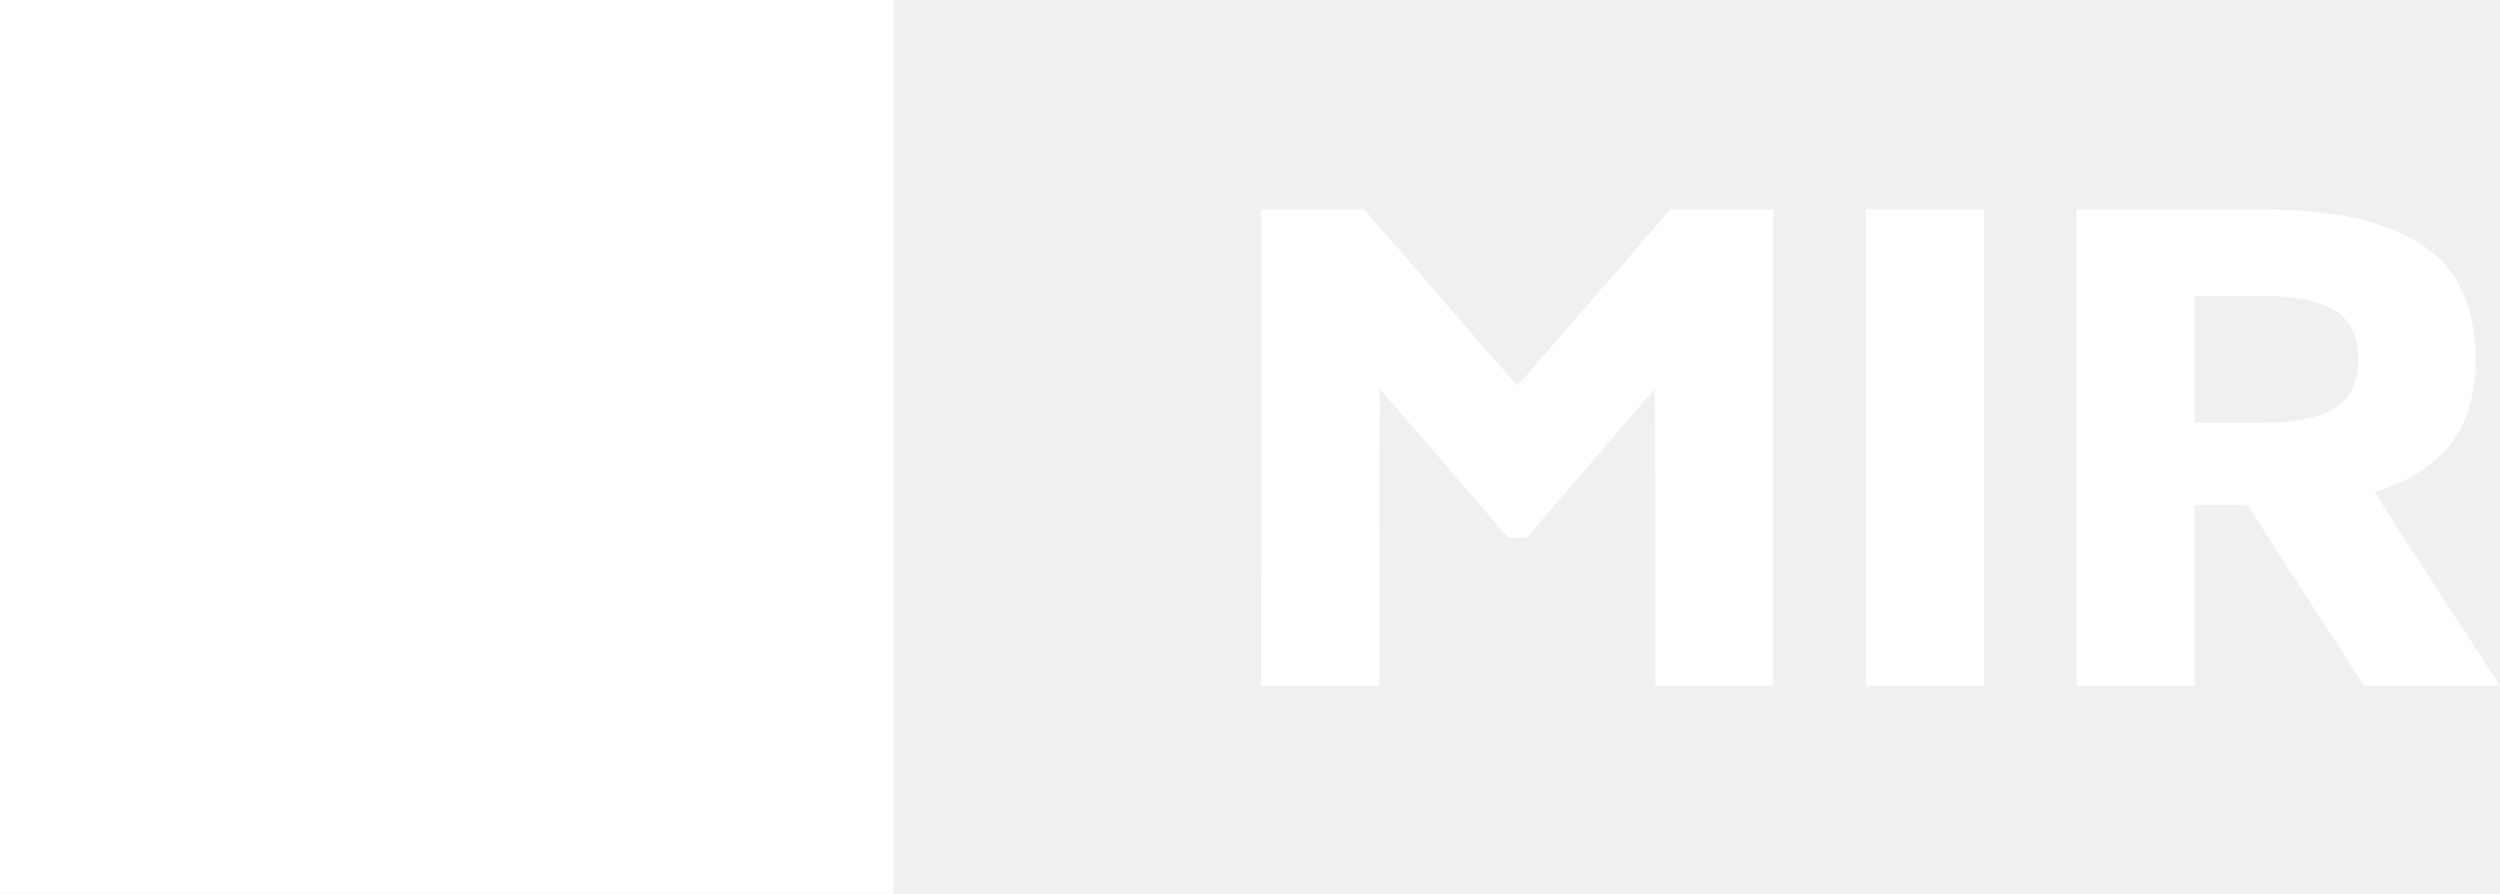
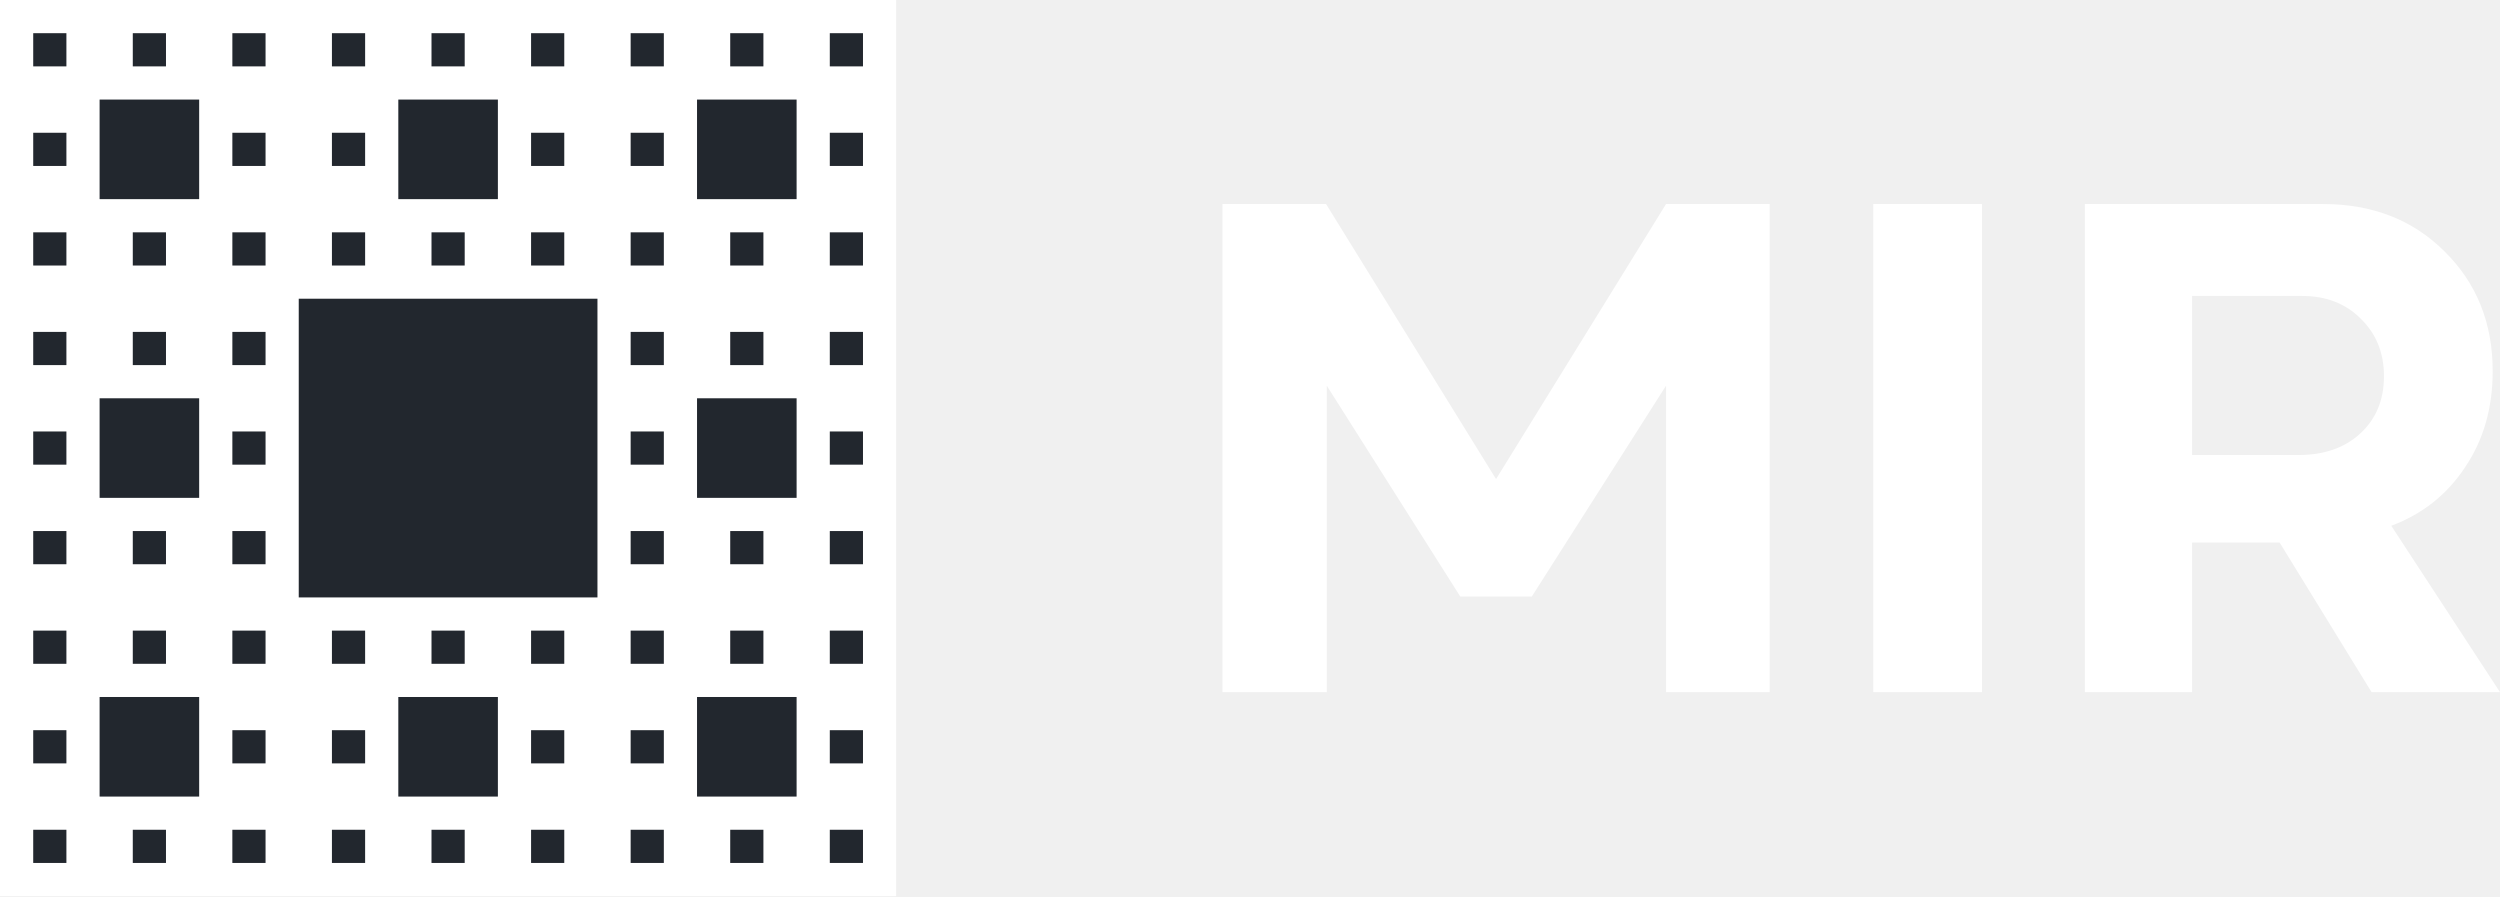
- <svg xmlns="http://www.w3.org/2000/svg" width="419.632mm" height="150mm" viewBox="0 0 419.632 150" version="1.1" id="svg10998">
+ <svg xmlns="http://www.w3.org/2000/svg" width="418.457mm" height="150mm" viewBox="0 0 418.457 150" version="1.1" id="svg10998">
  <defs id="defs10992">
    <rect x="-5890.721" y="4075.652" width="355.6" height="133.35" id="rect10922" />
    <rect x="-5890.721" y="4075.652" width="355.6" height="133.35" id="rect10987" />
    <rect x="-5890.721" y="4075.652" width="355.6" height="133.35" id="rect10908" />
    <rect x="-5890.721" y="4075.652" width="355.6" height="133.35" id="rect11600" />
    <rect x="-5890.721" y="4075.652" width="355.6" height="133.35" id="rect10930" />
    <rect x="-5890.721" y="4075.652" width="355.6" height="133.35" id="rect11645" />
+     <rect x="-5890.721" y="4075.652" width="355.6" height="133.35" id="rect177446" />
  </defs>
-   <g id="layer1" transform="translate(421.1416,-226.8956)">
-     <path id="rect10932" style="fill:#ffffff;fill-opacity:1;fill-rule:evenodd;stroke-width:8.999;stroke-linecap:round;stroke-linejoin:round;paint-order:markers stroke fill;stop-color:#000000" d="m -421.142,226.896 h 150 v 150 h -150 z" />
-     <path d="m -209.464,302.017 v -40 h 8.651 8.653 l 12.82,14.808 c 7.052,8.145 12.851,14.809 12.887,14.809 0,0 5.831,-6.664 12.881,-14.809 l 12.815,-14.808 h 8.653 8.653 v 40 40 h -9.928 -9.93 v -24.917 c 0,-13.706 0,-24.901 -0.1,-24.88 -0.1,0 -4.912,5.642 -10.796,12.492 l -10.699,12.454 h -1.554 -1.553 l -10.715,-12.477 c -5.892,-6.862 -10.751,-12.479 -10.799,-12.482 0,0 -0.1,11.203 -0.1,24.902 v 24.908 h -9.929 -9.928 z" id="path10958" style="fill:#ffffff;fill-opacity:1;stroke-width:0.134" />
-     <path d="m -88.097,262.017 v 80 h -19.861 v -80 z" style="font-style:normal;font-variant:normal;font-weight:bold;font-stretch:normal;font-size:105.833px;line-height:1.25;font-family:'Yandex Sans Text';-inkscape-font-specification:'Yandex Sans Text, Bold';font-variant-ligatures:normal;font-variant-caps:normal;font-variant-numeric:normal;font-variant-east-asian:normal;white-space:pre;fill:#ffffff;fill-opacity:1;stroke-width:1.113" id="path10960" />
-     <path d="m -52.752,276.542 v 21.341 h 11.037 q 8.196,0 12.292,-2.346 4.085,-2.347 4.085,-8.38 0,-5.922 -4.085,-8.268 -4.096,-2.347 -12.536,-2.347 z m 8.806,35.084 h -8.806 v 30.391 h -19.852 v -80 h 30.645 q 18.364,0 27.304,5.922 9.047,5.922 9.047,19.218 0,9.385 -4.584,14.748 -4.463,5.252 -12.415,7.598 l 21.098,32.514 H -24.338 Z" style="font-style:normal;font-variant:normal;font-weight:bold;font-stretch:normal;font-size:105.833px;line-height:1.25;font-family:'Yandex Sans Text';-inkscape-font-specification:'Yandex Sans Text, Bold';font-variant-ligatures:normal;font-variant-caps:normal;font-variant-numeric:normal;font-variant-east-asian:normal;white-space:pre;fill:#ffffff;fill-opacity:1;stroke-width:1.113" id="path10962" />
+   <g id="layer1" transform="translate(372.5126,-267.0179)">
+     <g id="g215542" transform="matrix(2.723369,0,0,2.723369,17106.942,3728.444)">
+       <g aria-label="MIR" transform="matrix(0.9327165,0,0,0.9327165,-851.9984,-5064.427)" id="text177138" style="font-size:48.078px;line-height:1;letter-spacing:0px;word-spacing:0px;white-space:pre;shape-inside:url(#rect177446);fill:#ffffff">
+         <path d="m -5880.48,4080.508 11.202,18.125 11.202,-18.125 h 6.827 v 32.164 h -6.827 v -20.193 l -8.846,13.895 h -4.712 l -8.798,-13.895 v 20.193 h -6.875 v -32.164 z" style="font-family:Kinetika-Bold;-inkscape-font-specification:Kinetika-Bold" id="path1156" />
+         <path d="m -5844.422,4112.672 v -32.164 h 7.164 v 32.164 z" style="font-family:Kinetika-Bold;-inkscape-font-specification:Kinetika-Bold" id="path1158" />
+         <path d="m -5814.806,4080.508 q 4.904,0 8.029,3.125 3.173,3.125 3.173,7.885 0,3.654 -1.827,6.346 -1.779,2.692 -4.856,3.846 l 7.164,10.962 h -8.462 l -6.058,-9.856 h -5.769 v 9.856 h -7.067 v -32.164 z m -8.606,16.539 h 7.019 q 2.5,0 4.038,-1.394 1.587,-1.442 1.587,-3.798 0,-2.308 -1.538,-3.798 -1.49,-1.49 -3.846,-1.49 h -7.26 z" style="font-family:Kinetika-Bold;-inkscape-font-specification:Kinetika-Bold" id="path1160" />
+       </g>
+       <path id="rect177292" style="fill:#ffffff;fill-rule:evenodd;stroke-width:3.304;stroke-linecap:round;stroke-linejoin:round;paint-order:markers stroke fill;stop-color:#000000" d="m -6418.321,-1271.009 h 55.079 v 55.079 h -55.079 z" />
+       <g id="g177440" transform="matrix(0.183596,0,0,0.183596,-5244.891,-1123.603)" style="fill:#22272e;fill-opacity:1;stroke:none">
+         <path id="rect177294" style="fill-rule:evenodd;stroke-width:0.667;stroke-linecap:round;stroke-linejoin:round;paint-order:markers stroke fill;stop-color:#000000" d="m -6380.246,-791.772 h 11.111 v 11.111 h -11.111 z" />
+         <path id="rect177296" style="fill-rule:evenodd;stroke-width:0.667;stroke-linecap:round;stroke-linejoin:round;paint-order:markers stroke fill;stop-color:#000000" d="m -6346.913,-791.772 h 11.111 v 11.111 h -11.111 z" />
+         <path id="rect177298" style="fill-rule:evenodd;stroke-width:0.667;stroke-linecap:round;stroke-linejoin:round;paint-order:markers stroke fill;stop-color:#000000" d="m -6313.579,-791.772 h 11.111 v 11.111 h -11.111 z" />
+         <path id="rect177300" style="fill-rule:evenodd;stroke-width:0.667;stroke-linecap:round;stroke-linejoin:round;paint-order:markers stroke fill;stop-color:#000000" d="m -6280.246,-791.772 h 11.111 v 11.111 h -11.111 z" />
+         <path id="rect177302" style="fill-rule:evenodd;stroke-width:0.667;stroke-linecap:round;stroke-linejoin:round;paint-order:markers stroke fill;stop-color:#000000" d="m -6313.58,-758.438 h 11.111 v 11.111 h -11.111 z" />
+         <path id="rect177304" style="fill-rule:evenodd;stroke-width:0.667;stroke-linecap:round;stroke-linejoin:round;paint-order:markers stroke fill;stop-color:#000000" d="m -6280.247,-758.438 h 11.111 v 11.111 h -11.111 z" />
+         <path id="rect177306" style="fill-rule:evenodd;stroke-width:0.667;stroke-linecap:round;stroke-linejoin:round;paint-order:markers stroke fill;stop-color:#000000" d="m -6313.579,-725.105 h 11.111 v 11.111 h -11.111 z" />
+         <path id="rect177308" style="fill-rule:evenodd;stroke-width:0.667;stroke-linecap:round;stroke-linejoin:round;paint-order:markers stroke fill;stop-color:#000000" d="m -6280.246,-725.105 h 11.111 v 11.111 h -11.111 z" />
+         <path id="rect177310" style="fill-rule:evenodd;stroke-width:0.667;stroke-linecap:round;stroke-linejoin:round;paint-order:markers stroke fill;stop-color:#000000" d="m -6380.246,-725.105 h 11.111 v 11.111 h -11.111 z" />
+         <path id="rect177312" style="fill-rule:evenodd;stroke-width:0.667;stroke-linecap:round;stroke-linejoin:round;paint-order:markers stroke fill;stop-color:#000000" d="m -6346.913,-725.105 h 11.111 v 11.111 h -11.111 z" />
+         <path id="rect177314" style="fill-rule:evenodd;stroke-width:0.667;stroke-linecap:round;stroke-linejoin:round;paint-order:markers stroke fill;stop-color:#000000" d="m -6380.246,-691.772 h 11.111 v 11.111 h -11.111 z" />
+         <path id="rect177316" style="fill-rule:evenodd;stroke-width:0.667;stroke-linecap:round;stroke-linejoin:round;paint-order:markers stroke fill;stop-color:#000000" d="m -6346.913,-691.772 h 11.111 v 11.111 h -11.111 z" />
+         <path id="rect177318" style="fill-rule:evenodd;stroke-width:0.667;stroke-linecap:round;stroke-linejoin:round;paint-order:markers stroke fill;stop-color:#000000" d="m -6380.246,-625.106 h 11.111 v 11.111 h -11.111 z" />
+         <path id="rect177320" style="fill-rule:evenodd;stroke-width:0.667;stroke-linecap:round;stroke-linejoin:round;paint-order:markers stroke fill;stop-color:#000000" d="m -6346.913,-625.106 h 11.111 v 11.111 h -11.111 z" />
+         <path id="rect177322" style="fill-rule:evenodd;stroke-width:0.667;stroke-linecap:round;stroke-linejoin:round;paint-order:markers stroke fill;stop-color:#000000" d="m -6380.246,-591.773 h 11.111 v 11.111 h -11.111 z" />
+         <path id="rect177324" style="fill-rule:evenodd;stroke-width:0.667;stroke-linecap:round;stroke-linejoin:round;paint-order:markers stroke fill;stop-color:#000000" d="m -6346.913,-591.773 h 11.111 v 11.111 h -11.111 z" />
+         <path id="rect177326" style="fill-rule:evenodd;stroke-width:0.667;stroke-linecap:round;stroke-linejoin:round;paint-order:markers stroke fill;stop-color:#000000" d="m -6313.58,-591.773 h 11.111 v 11.111 h -11.111 z" />
+         <path id="rect177328" style="fill-rule:evenodd;stroke-width:0.667;stroke-linecap:round;stroke-linejoin:round;paint-order:markers stroke fill;stop-color:#000000" d="m -6280.247,-591.773 h 11.111 v 11.111 h -11.111 z" />
+         <path id="rect177330" style="fill-rule:evenodd;stroke-width:0.667;stroke-linecap:round;stroke-linejoin:round;paint-order:markers stroke fill;stop-color:#000000" d="m -6246.912,-591.773 h 11.111 v 11.111 h -11.111 z" />
+         <path id="rect177332" style="fill-rule:evenodd;stroke-width:0.667;stroke-linecap:round;stroke-linejoin:round;paint-order:markers stroke fill;stop-color:#000000" d="m -6213.579,-591.773 h 11.111 v 11.111 h -11.111 z" />
+         <path id="rect177334" style="fill-rule:evenodd;stroke-width:0.667;stroke-linecap:round;stroke-linejoin:round;paint-order:markers stroke fill;stop-color:#000000" d="m -6180.246,-591.773 h 11.111 v 11.111 h -11.111 z" />
+         <path id="rect177336" style="fill-rule:evenodd;stroke-width:0.667;stroke-linecap:round;stroke-linejoin:round;paint-order:markers stroke fill;stop-color:#000000" d="m -6146.913,-591.773 h 11.111 v 11.111 h -11.111 z" />
+         <path id="rect177338" style="fill-rule:evenodd;stroke-width:0.667;stroke-linecap:round;stroke-linejoin:round;paint-order:markers stroke fill;stop-color:#000000" d="m -6380.247,-525.106 h 11.111 v 11.111 h -11.111 z" />
+         <path id="rect177340" style="fill-rule:evenodd;stroke-width:0.667;stroke-linecap:round;stroke-linejoin:round;paint-order:markers stroke fill;stop-color:#000000" d="m -6380.246,-558.439 h 11.111 v 11.111 h -11.111 z" />
+         <path id="rect177342" style="fill-rule:evenodd;stroke-width:0.667;stroke-linecap:round;stroke-linejoin:round;paint-order:markers stroke fill;stop-color:#000000" d="m -6313.579,-558.439 h 11.111 v 11.111 h -11.111 z" />
+         <path id="rect177344" style="fill-rule:evenodd;stroke-width:0.667;stroke-linecap:round;stroke-linejoin:round;paint-order:markers stroke fill;stop-color:#000000" d="m -6280.246,-558.439 h 11.111 v 11.111 h -11.111 z" />
+         <path id="rect177346" style="fill-rule:evenodd;stroke-width:0.667;stroke-linecap:round;stroke-linejoin:round;paint-order:markers stroke fill;stop-color:#000000" d="m -6213.579,-558.439 h 11.111 v 11.111 h -11.111 z" />
+         <path id="rect177348" style="fill-rule:evenodd;stroke-width:0.667;stroke-linecap:round;stroke-linejoin:round;paint-order:markers stroke fill;stop-color:#000000" d="m -6180.246,-558.439 h 11.111 v 11.111 h -11.111 z" />
+         <path id="rect177350" style="fill-rule:evenodd;stroke-width:0.667;stroke-linecap:round;stroke-linejoin:round;paint-order:markers stroke fill;stop-color:#000000" d="m -6113.579,-558.439 h 11.111 v 11.111 h -11.111 z" />
+         <path id="rect177352" style="fill-rule:evenodd;stroke-width:0.667;stroke-linecap:round;stroke-linejoin:round;paint-order:markers stroke fill;stop-color:#000000" d="m -6113.579,-525.106 h 11.111 v 11.111 h -11.111 z" />
+         <path id="rect177354" style="fill-rule:evenodd;stroke-width:0.667;stroke-linecap:round;stroke-linejoin:round;paint-order:markers stroke fill;stop-color:#000000" d="m -6113.579,-591.773 h 11.111 v 11.111 h -11.111 z" />
+         <path id="rect177356" style="fill-rule:evenodd;stroke-width:0.667;stroke-linecap:round;stroke-linejoin:round;paint-order:markers stroke fill;stop-color:#000000" d="m -6113.579,-625.106 h 11.111 v 11.111 h -11.111 z" />
+         <path id="rect177358" style="fill-rule:evenodd;stroke-width:0.667;stroke-linecap:round;stroke-linejoin:round;paint-order:markers stroke fill;stop-color:#000000" d="m -6113.579,-658.439 h 11.111 v 11.111 h -11.111 z" />
+         <path id="rect177360" style="fill-rule:evenodd;stroke-width:0.667;stroke-linecap:round;stroke-linejoin:round;paint-order:markers stroke fill;stop-color:#000000" d="m -6113.579,-691.772 h 11.111 v 11.111 h -11.111 z" />
+         <path id="rect177362" style="fill-rule:evenodd;stroke-width:0.667;stroke-linecap:round;stroke-linejoin:round;paint-order:markers stroke fill;stop-color:#000000" d="m -6180.246,-658.439 h 11.111 v 11.111 h -11.111 z" />
+         <path id="rect177364" style="fill-rule:evenodd;stroke-width:0.667;stroke-linecap:round;stroke-linejoin:round;paint-order:markers stroke fill;stop-color:#000000" d="m -6113.579,-725.105 h 11.111 v 11.111 h -11.111 z" />
+         <path id="rect177366" style="fill-rule:evenodd;stroke-width:0.667;stroke-linecap:round;stroke-linejoin:round;paint-order:markers stroke fill;stop-color:#000000" d="m -6113.579,-758.438 h 11.111 v 11.111 h -11.111 z" />
+         <path id="rect177368" style="fill-rule:evenodd;stroke-width:0.667;stroke-linecap:round;stroke-linejoin:round;paint-order:markers stroke fill;stop-color:#000000" d="m -6113.579,-791.772 h 11.111 v 11.111 h -11.111 z" />
+         <path id="rect177370" style="fill-rule:evenodd;stroke-width:0.667;stroke-linecap:round;stroke-linejoin:round;paint-order:markers stroke fill;stop-color:#000000" d="m -6313.579,-691.772 h 11.111 v 11.111 h -11.111 z" />
+         <path id="rect177372" style="fill-rule:evenodd;stroke-width:0.667;stroke-linecap:round;stroke-linejoin:round;paint-order:markers stroke fill;stop-color:#000000" d="m -6313.579,-658.439 h 11.111 v 11.111 h -11.111 z" />
+         <path id="rect177374" style="fill-rule:evenodd;stroke-width:0.667;stroke-linecap:round;stroke-linejoin:round;paint-order:markers stroke fill;stop-color:#000000" d="m -6313.579,-625.106 h 11.111 v 11.111 h -11.111 z" />
+         <path id="rect177376" style="fill-rule:evenodd;stroke-width:0.667;stroke-linecap:round;stroke-linejoin:round;paint-order:markers stroke fill;stop-color:#000000" d="m -6380.246,-658.439 h 11.111 v 11.111 h -11.111 z" />
+         <path id="rect177378" style="fill-rule:evenodd;stroke-width:0.667;stroke-linecap:round;stroke-linejoin:round;paint-order:markers stroke fill;stop-color:#000000" d="m -6346.914,-525.106 h 11.111 v 11.111 h -11.111 z" />
+         <path id="rect177380" style="fill-rule:evenodd;stroke-width:0.667;stroke-linecap:round;stroke-linejoin:round;paint-order:markers stroke fill;stop-color:#000000" d="m -6313.581,-525.106 h 11.111 v 11.111 h -11.111 z" />
+         <path id="rect177382" style="fill-rule:evenodd;stroke-width:0.667;stroke-linecap:round;stroke-linejoin:round;paint-order:markers stroke fill;stop-color:#000000" d="m -6280.248,-525.106 h 11.111 v 11.111 h -11.111 z" />
+         <path id="rect177384" style="fill-rule:evenodd;stroke-width:0.667;stroke-linecap:round;stroke-linejoin:round;paint-order:markers stroke fill;stop-color:#000000" d="m -6246.913,-525.106 h 11.111 v 11.111 h -11.111 z" />
+         <path id="rect177386" style="fill-rule:evenodd;stroke-width:0.667;stroke-linecap:round;stroke-linejoin:round;paint-order:markers stroke fill;stop-color:#000000" d="m -6213.58,-525.106 h 11.111 v 11.111 h -11.111 z" />
+         <path id="rect177388" style="fill-rule:evenodd;stroke-width:0.667;stroke-linecap:round;stroke-linejoin:round;paint-order:markers stroke fill;stop-color:#000000" d="m -6180.247,-525.106 h 11.111 v 11.111 h -11.111 z" />
+         <path id="rect177390" style="fill-rule:evenodd;stroke-width:0.667;stroke-linecap:round;stroke-linejoin:round;paint-order:markers stroke fill;stop-color:#000000" d="m -6146.914,-525.106 h 11.111 v 11.111 h -11.111 z" />
+         <path id="rect177392" style="fill-rule:evenodd;stroke-width:0.667;stroke-linecap:round;stroke-linejoin:round;paint-order:markers stroke fill;stop-color:#000000" d="m -6180.246,-625.106 h 11.111 v 11.111 h -11.111 z" />
+         <path id="rect177394" style="fill-rule:evenodd;stroke-width:0.667;stroke-linecap:round;stroke-linejoin:round;paint-order:markers stroke fill;stop-color:#000000" d="m -6146.913,-625.106 h 11.111 v 11.111 h -11.111 z" />
+         <path id="rect177396" style="fill-rule:evenodd;stroke-width:0.667;stroke-linecap:round;stroke-linejoin:round;paint-order:markers stroke fill;stop-color:#000000" d="m -6180.245,-691.772 h 11.111 v 11.111 h -11.111 z" />
+         <path id="rect177398" style="fill-rule:evenodd;stroke-width:0.667;stroke-linecap:round;stroke-linejoin:round;paint-order:markers stroke fill;stop-color:#000000" d="m -6146.912,-691.772 h 11.111 v 11.111 h -11.111 z" />
+         <path id="rect177400" style="fill-rule:evenodd;stroke-width:0.667;stroke-linecap:round;stroke-linejoin:round;paint-order:markers stroke fill;stop-color:#000000" d="m -6180.246,-725.105 h 11.111 v 11.111 h -11.111 z" />
+         <path id="rect177402" style="fill-rule:evenodd;stroke-width:0.667;stroke-linecap:round;stroke-linejoin:round;paint-order:markers stroke fill;stop-color:#000000" d="m -6146.913,-725.105 h 11.111 v 11.111 h -11.111 z" />
+         <path id="rect177404" style="fill-rule:evenodd;stroke-width:0.667;stroke-linecap:round;stroke-linejoin:round;paint-order:markers stroke fill;stop-color:#000000" d="m -6246.913,-725.105 h 11.111 v 11.111 h -11.111 z" />
+         <path id="rect177406" style="fill-rule:evenodd;stroke-width:0.667;stroke-linecap:round;stroke-linejoin:round;paint-order:markers stroke fill;stop-color:#000000" d="m -6213.58,-725.105 h 11.111 v 11.111 h -11.111 z" />
+         <path id="rect177408" style="fill-rule:evenodd;stroke-width:0.667;stroke-linecap:round;stroke-linejoin:round;paint-order:markers stroke fill;stop-color:#000000" d="m -6213.579,-758.438 h 11.111 v 11.111 h -11.111 z" />
+         <path id="rect177410" style="fill-rule:evenodd;stroke-width:0.667;stroke-linecap:round;stroke-linejoin:round;paint-order:markers stroke fill;stop-color:#000000" d="m -6180.246,-758.438 h 11.111 v 11.111 h -11.111 z" />
+         <path id="rect177412" style="fill-rule:evenodd;stroke-width:0.667;stroke-linecap:round;stroke-linejoin:round;paint-order:markers stroke fill;stop-color:#000000" d="m -6246.913,-791.772 h 11.111 v 11.111 h -11.111 z" />
+         <path id="rect177414" style="fill-rule:evenodd;stroke-width:0.667;stroke-linecap:round;stroke-linejoin:round;paint-order:markers stroke fill;stop-color:#000000" d="m -6213.58,-791.772 h 11.111 v 11.111 h -11.111 z" />
+         <path id="rect177416" style="fill-rule:evenodd;stroke-width:0.667;stroke-linecap:round;stroke-linejoin:round;paint-order:markers stroke fill;stop-color:#000000" d="m -6180.246,-791.772 h 11.111 v 11.111 h -11.111 z" />
+         <path id="rect177418" style="fill-rule:evenodd;stroke-width:0.667;stroke-linecap:round;stroke-linejoin:round;paint-order:markers stroke fill;stop-color:#000000" d="m -6146.913,-791.772 h 11.111 v 11.111 h -11.111 z" />
+         <path id="rect177420" style="fill-rule:evenodd;stroke-width:0.667;stroke-linecap:round;stroke-linejoin:round;paint-order:markers stroke fill;stop-color:#000000" d="m -6380.246,-758.438 h 11.111 v 11.111 h -11.111 z" />
+         <path id="rect177422" style="fill-rule:evenodd;stroke-width:2;stroke-linecap:round;stroke-linejoin:round;paint-order:markers stroke fill;stop-color:#000000" d="m -6358.024,-769.55 h 33.333 v 33.333 h -33.333 z" />
+         <path id="rect177424" style="fill-rule:evenodd;stroke-width:2;stroke-linecap:round;stroke-linejoin:round;paint-order:markers stroke fill;stop-color:#000000" d="m -6258.024,-769.55 h 33.333 v 33.333 h -33.333 z" />
+         <path id="rect177426" style="fill-rule:evenodd;stroke-width:2;stroke-linecap:round;stroke-linejoin:round;paint-order:markers stroke fill;stop-color:#000000" d="m -6158.024,-769.549 h 33.333 v 33.333 h -33.333 z" />
+         <path id="rect177428" style="fill-rule:evenodd;stroke-width:2;stroke-linecap:round;stroke-linejoin:round;paint-order:markers stroke fill;stop-color:#000000" d="m -6158.023,-669.55 h 33.333 v 33.333 h -33.333 z" />
+         <path id="rect177430" style="fill-rule:evenodd;stroke-width:2;stroke-linecap:round;stroke-linejoin:round;paint-order:markers stroke fill;stop-color:#000000" d="m -6158.024,-569.551 h 33.333 v 33.333 h -33.333 z" />
+         <path id="rect177432" style="fill-rule:evenodd;stroke-width:2;stroke-linecap:round;stroke-linejoin:round;paint-order:markers stroke fill;stop-color:#000000" d="m -6258.024,-569.55 h 33.333 v 33.333 h -33.333 z" />
+         <path id="rect177434" style="fill-rule:evenodd;stroke-width:2;stroke-linecap:round;stroke-linejoin:round;paint-order:markers stroke fill;stop-color:#000000" d="m -6358.024,-569.551 h 33.333 v 33.333 h -33.333 z" />
+         <path id="rect177436" style="fill-rule:evenodd;stroke-width:2;stroke-linecap:round;stroke-linejoin:round;paint-order:markers stroke fill;stop-color:#000000" d="m -6358.024,-669.55 h 33.333 v 33.333 h -33.333 z" />
+         <path id="rect177438" style="fill-rule:evenodd;stroke-width:5.999;stroke-linecap:round;stroke-linejoin:round;paint-order:markers stroke fill;stop-color:#000000" d="m -6291.357,-702.883 h 99.999 v 99.999 h -99.999 z" />
+       </g>
+     </g>
  </g>
</svg>
